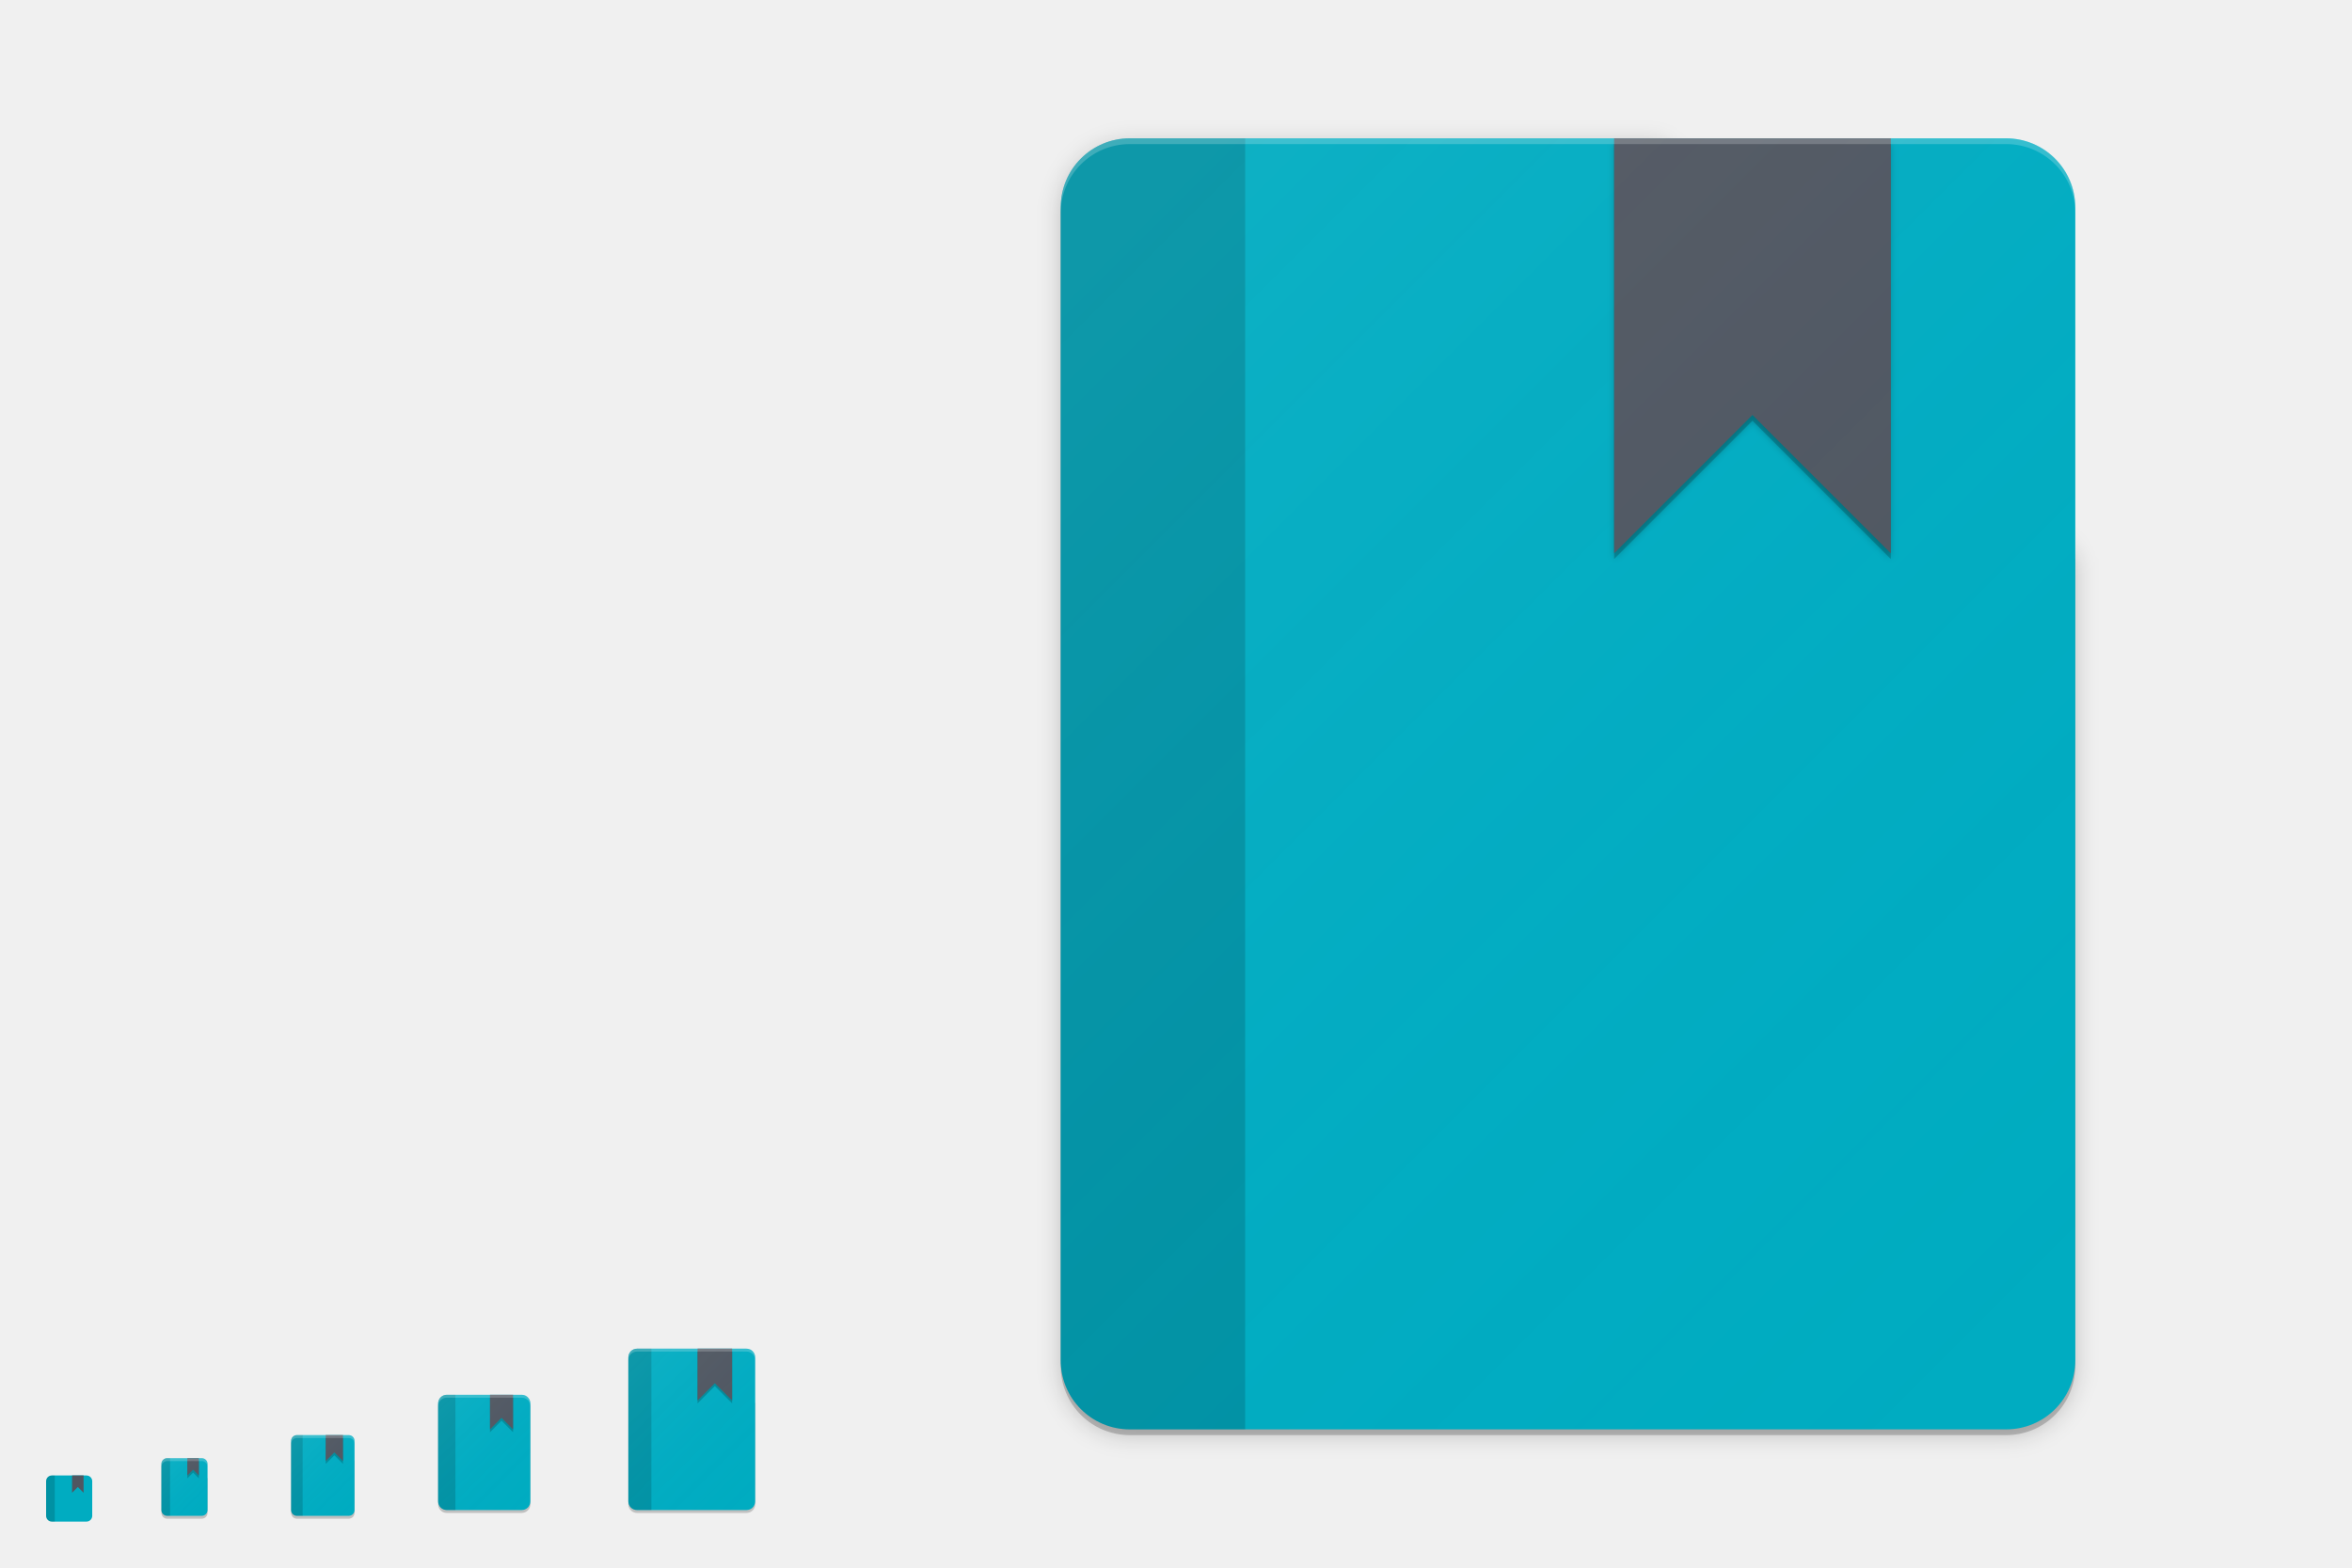
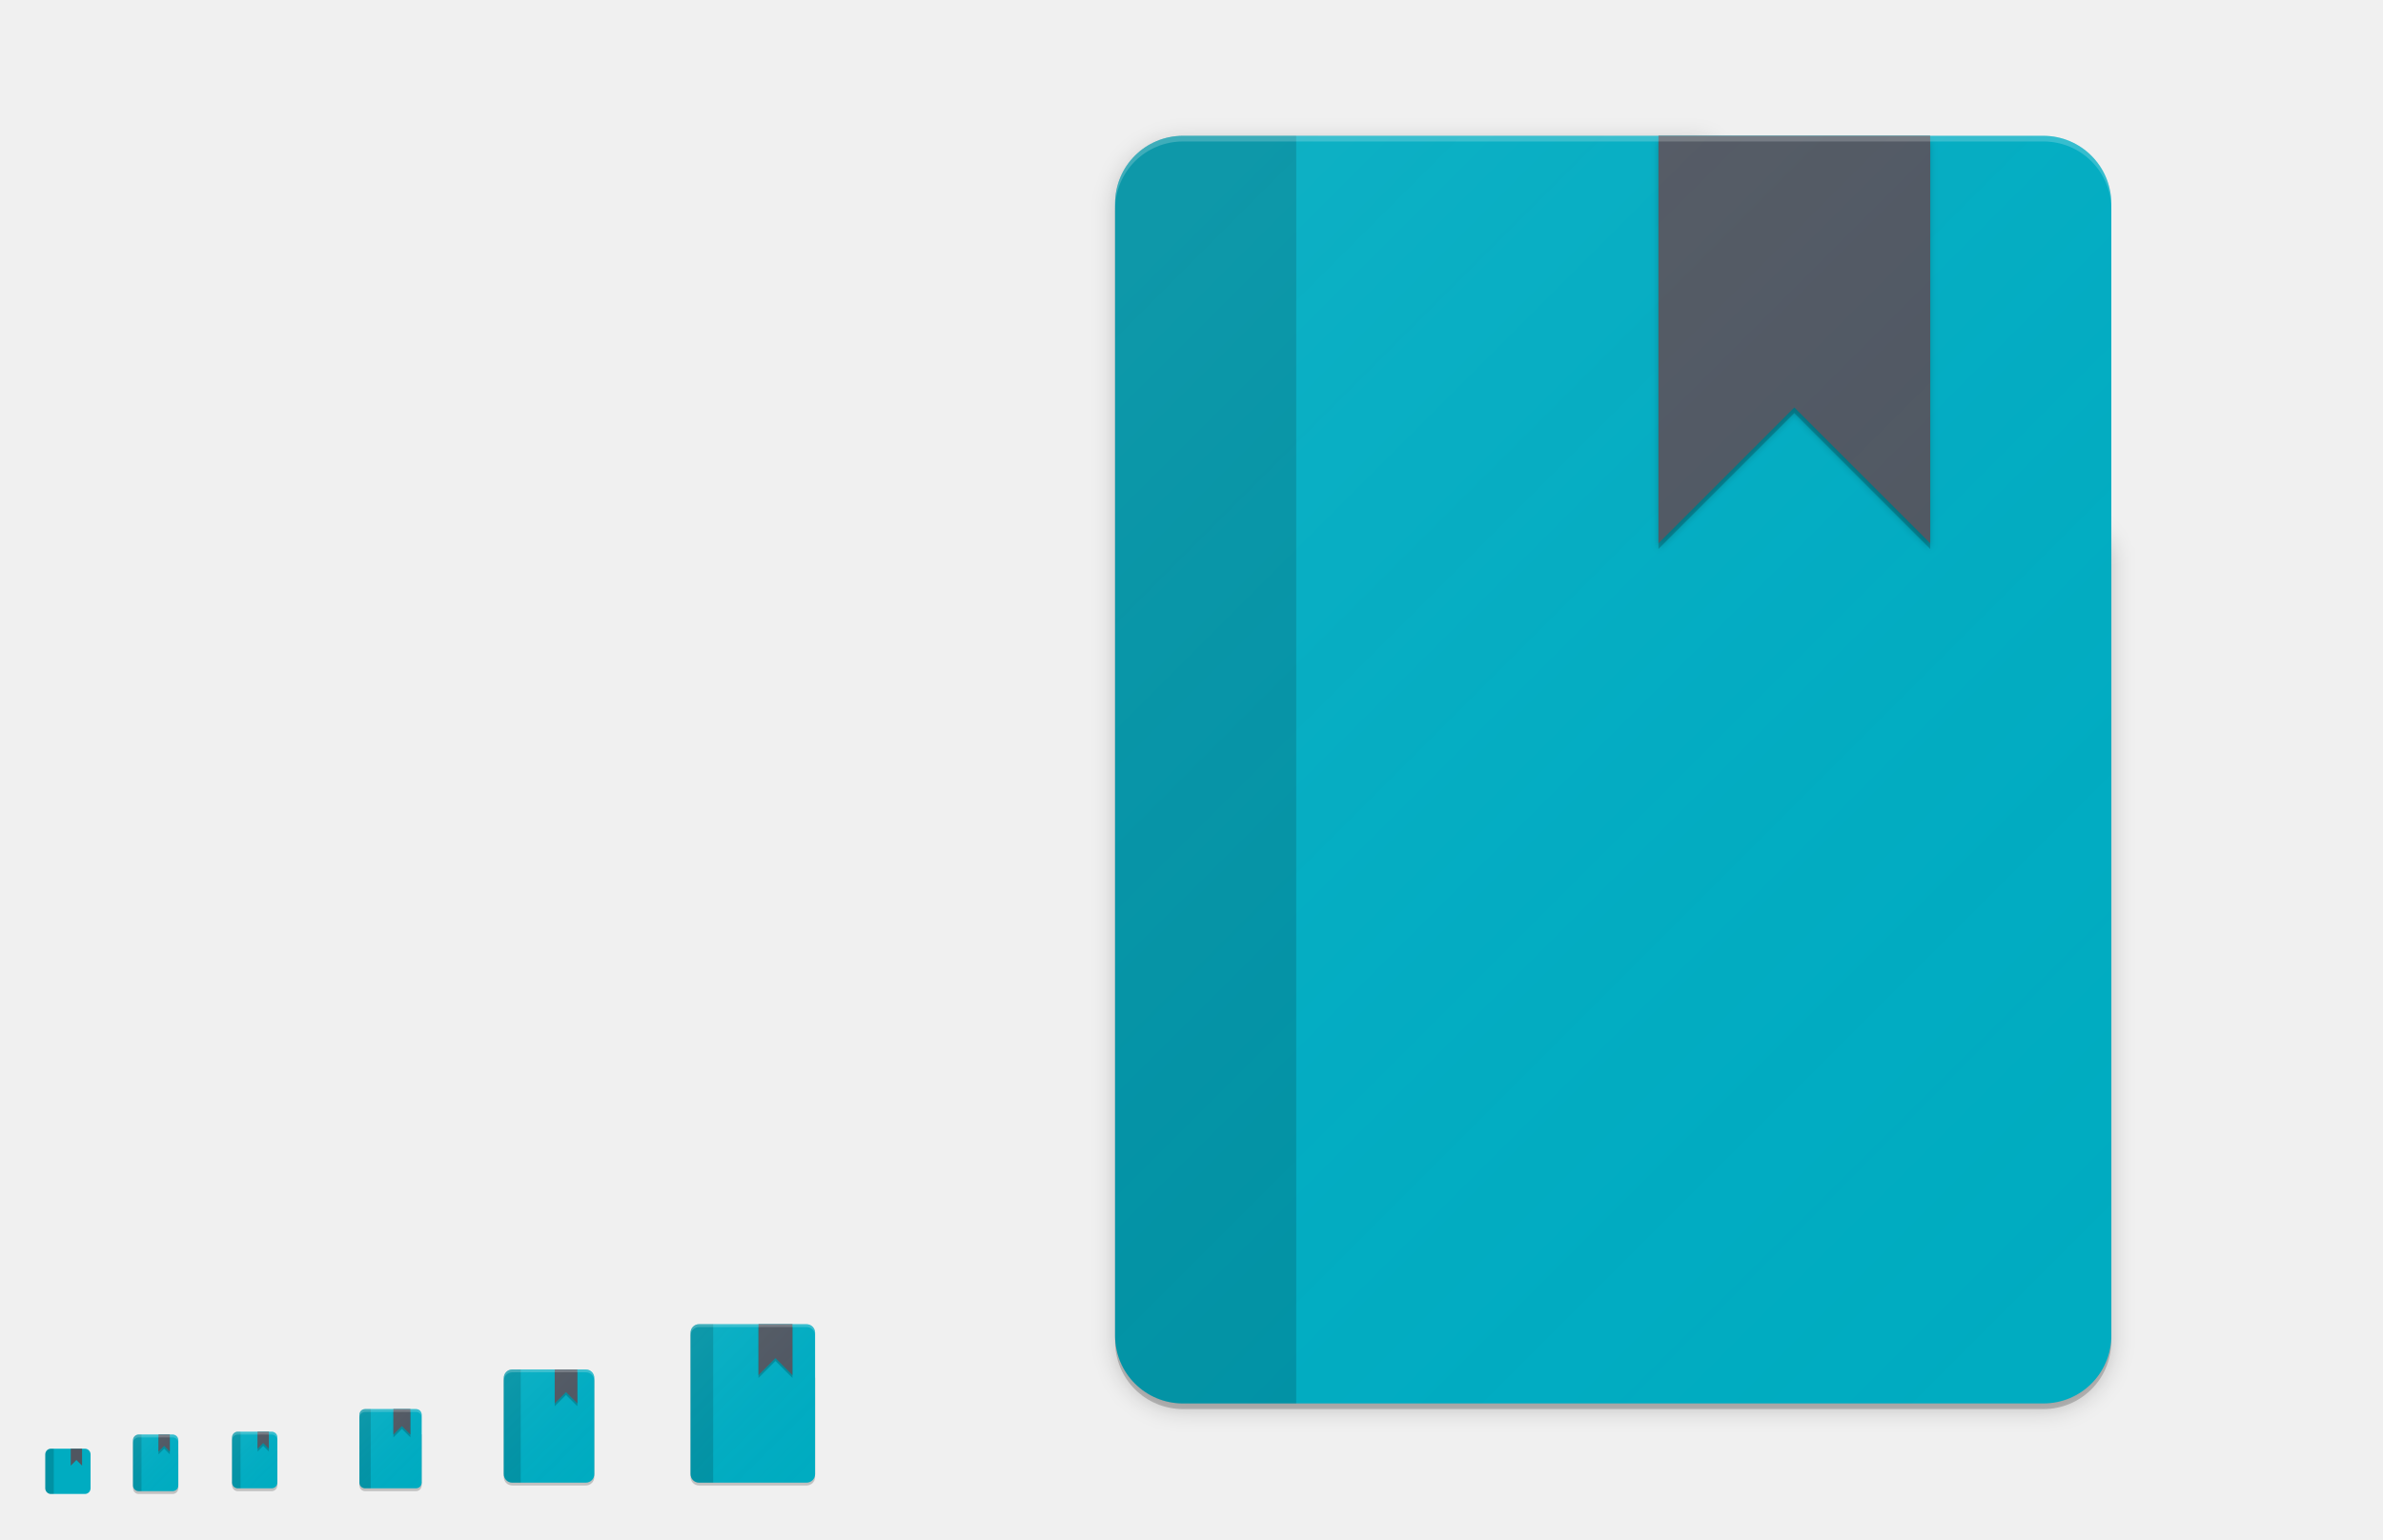
- <svg xmlns="http://www.w3.org/2000/svg" xmlns:xlink="http://www.w3.org/1999/xlink" width="816" height="544" viewBox="0 0 816 544" version="1.1" id="svg1087">
+ <svg xmlns="http://www.w3.org/2000/svg" xmlns:xlink="http://www.w3.org/1999/xlink" width="842" height="544" viewBox="0 0 842 544" version="1.1" id="svg1087">
  <defs id="defs1081">
    <filter style="color-interpolation-filters:sRGB" id="filter5087" x="-0.048" width="1.096" y="-0.048" height="1.096">
      <feGaussianBlur stdDeviation="0.8" id="feGaussianBlur5089" />
    </filter>
    <filter style="color-interpolation-filters:sRGB" id="filter4546" x="-0.014" width="1.027" y="-0.011" height="1.021">
      <feGaussianBlur stdDeviation="0.25" id="feGaussianBlur4548" />
    </filter>
    <filter style="color-interpolation-filters:sRGB" id="filter4564" x="-0.027" width="1.055" y="-0.021" height="1.043">
      <feGaussianBlur stdDeviation="4" id="feGaussianBlur4566" />
    </filter>
-     <linearGradient xlink:href="#linearGradient4730" id="linearGradient4620" gradientUnits="userSpaceOnUse" gradientTransform="matrix(0.4782599,0,0,0.4782636,52.52174,24.17187)" x1="7" y1="1011.362" x2="41" y2="1045.362" />
+     <linearGradient xlink:href="#linearGradient4730" id="linearGradient4620" gradientUnits="userSpaceOnUse" gradientTransform="matrix(0.4782599,0,0,0.4782636,78.52174,24.17187)" x1="7" y1="1011.362" x2="41" y2="1045.362" />
    <linearGradient id="linearGradient4730">
      <stop id="stop4726" offset="0" style="stop-color:#ffffff;stop-opacity:0.055" />
      <stop id="stop4728" offset="1" style="stop-color:#177ed5;stop-opacity:0;" />
    </linearGradient>
-     <linearGradient xlink:href="#linearGradient4730" id="linearGradient4435" gradientUnits="userSpaceOnUse" gradientTransform="matrix(0.6521704,0,0,0.6521733,96.34776,-158.6706)" x1="7" y1="1011.362" x2="41" y2="1045.362" />
-     <linearGradient xlink:href="#linearGradient4730" id="linearGradient4171-1-0" x1="7" y1="1011.362" x2="41" y2="1045.362" gradientUnits="userSpaceOnUse" gradientTransform="matrix(0.9565215,0,0,0.9565215,145.0435,-479.6504)" />
-     <linearGradient xlink:href="#linearGradient4730" id="linearGradient4537" gradientUnits="userSpaceOnUse" gradientTransform="matrix(1.304341,0,0,1.304347,208.6957,-845.3403)" x1="7" y1="1011.362" x2="41" y2="1045.362" />
-     <linearGradient xlink:href="#linearGradient4730" id="linearGradient4449-0" gradientUnits="userSpaceOnUse" gradientTransform="matrix(10.43473,0,0,10.43477,293.5652,-10458.722)" x1="7" y1="1011.362" x2="41" y2="1045.362" />
+     <linearGradient xlink:href="#linearGradient4730" id="linearGradient4435" gradientUnits="userSpaceOnUse" gradientTransform="matrix(0.6521704,0,0,0.6521733,122.3478,-158.6706)" x1="7" y1="1011.362" x2="41" y2="1045.362" />
+     <linearGradient xlink:href="#linearGradient4730" id="linearGradient4171-1-0" x1="7" y1="1011.362" x2="41" y2="1045.362" gradientUnits="userSpaceOnUse" gradientTransform="matrix(0.9565215,0,0,0.9565215,171.0435,-479.6504)" />
+     <linearGradient xlink:href="#linearGradient4730" id="linearGradient4537" gradientUnits="userSpaceOnUse" gradientTransform="matrix(1.304341,0,0,1.304347,234.6957,-845.3403)" x1="7" y1="1011.362" x2="41" y2="1045.362" />
+     <linearGradient xlink:href="#linearGradient4730" id="linearGradient4449-0" gradientUnits="userSpaceOnUse" gradientTransform="matrix(10.43473,0,0,10.43477,319.5652,-10458.722)" x1="7" y1="1011.362" x2="41" y2="1045.362" />
    <filter style="color-interpolation-filters:sRGB" id="filter4661" x="-0.013" width="1.027" y="-0.011" height="1.022">
      <feGaussianBlur stdDeviation="0.18" id="feGaussianBlur4663" />
    </filter>
    <filter style="color-interpolation-filters:sRGB" id="filter4688" x="-0.015" width="1.03" y="-0.01" height="1.02">
      <feGaussianBlur stdDeviation="0.05" id="feGaussianBlur4690" />
    </filter>
    <filter style="color-interpolation-filters:sRGB" id="filter4704" x="-0.015" width="1.03" y="-0.01" height="1.02">
      <feGaussianBlur stdDeviation="0.075" id="feGaussianBlur4706" />
    </filter>
    <filter style="color-interpolation-filters:sRGB" id="filter4726" x="-0.03" width="1.06" y="-0.02" height="1.04">
      <feGaussianBlur stdDeviation="1.2" id="feGaussianBlur4728" />
    </filter>
+     <linearGradient xlink:href="#linearGradient4730" id="linearGradient4575" gradientUnits="userSpaceOnUse" gradientTransform="matrix(0.4782599,0,0,0.4782636,43.52174,25.17187)" x1="7" y1="1011.362" x2="41" y2="1045.362" />
  </defs>
  <g id="layer1" transform="translate(0,-153.0667)" style="display:none">
-     <rect style="display:inline;overflow:visible;visibility:visible;fill:#fefefe;fill-opacity:1;fill-rule:nonzero;stroke:none;stroke-width:2;marker:none;enable-background:accumulate" id="rect3951" width="512" height="512" x="-800" y="169.067" transform="scale(-1,1)" />
+     <rect style="display:inline;overflow:visible;visibility:visible;fill:#fefefe;fill-opacity:1;fill-rule:nonzero;stroke:none;stroke-width:2;marker:none;enable-background:accumulate" id="rect3951" width="512" height="512" x="-826" y="169.067" transform="scale(-1,1)" />
    <text y="733.323" xml:space="preserve" x="15.007" style="font-style:normal;font-variant:normal;font-weight:normal;font-stretch:normal;line-height:0%;font-family:'DejaVu Sans';-inkscape-font-specification:'DejaVu Sans';display:inline;fill:#000000;fill-opacity:1;stroke:none;enable-background:new" id="context">
      <tspan style="font-style:normal;font-variant:normal;font-weight:normal;font-stretch:normal;font-size:18px;line-height:1.25;font-family:'DejaVu Sans';-inkscape-font-specification:'DejaVu Sans'" y="733.323" x="15.007" id="tspan3933">apps</tspan>
    </text>
    <text y="733.323" xml:space="preserve" x="142.488" style="font-style:normal;font-variant:normal;font-weight:bold;font-stretch:normal;line-height:0%;font-family:'DejaVu Sans';-inkscape-font-specification:'DejaVu Sans Bold';text-align:start;writing-mode:lr-tb;text-anchor:start;display:inline;fill:#000000;fill-opacity:1;stroke:none;enable-background:new" id="icon-name">
      <tspan style="font-style:normal;font-variant:normal;font-weight:bold;font-stretch:normal;font-size:18px;line-height:1.25;font-family:'DejaVu Sans';-inkscape-font-specification:'DejaVu Sans Bold'" y="733.323" x="142.488" id="tspan3937">gnome-books</tspan>
    </text>
    <rect style="display:inline;overflow:visible;visibility:visible;fill:#fefefe;fill-opacity:1;fill-rule:nonzero;stroke:none;stroke-width:2;marker:none;enable-background:accumulate" id="rect16x16" width="16" height="16" x="-32" y="665.067" transform="scale(-1,1)" />
-     <rect style="display:inline;overflow:visible;visibility:visible;fill:#fefefe;fill-opacity:1;fill-rule:nonzero;stroke:none;stroke-width:2;marker:none;enable-background:accumulate" id="rect24x24" width="24" height="24" x="-76" y="657.067" transform="scale(-1,1)" />
-     <rect style="display:inline;overflow:visible;visibility:visible;fill:#fefefe;fill-opacity:1;fill-rule:nonzero;stroke:none;stroke-width:2;marker:none;enable-background:accumulate" id="rect32x32" width="32" height="32" x="-128" y="649.067" transform="scale(-1,1)" />
-     <rect y="633.067" x="-192" height="48" width="48" id="rect48x48" style="display:inline;overflow:visible;visibility:visible;fill:#fefefe;fill-opacity:1;fill-rule:nonzero;stroke:none;stroke-width:2;marker:none;enable-background:accumulate" transform="scale(-1,1)" />
-     <rect transform="scale(-1,1)" y="617.067" x="-272" height="64" width="64" id="rect4527" style="display:inline;overflow:visible;visibility:visible;fill:#fefefe;fill-opacity:1;fill-rule:nonzero;stroke:none;stroke-width:0.25;marker:none;enable-background:accumulate" />
-     <rect style="display:inline;overflow:visible;visibility:visible;fill:#fefefe;fill-opacity:1;fill-rule:nonzero;stroke:none;stroke-width:2;marker:none;enable-background:accumulate" id="rect4665" width="512" height="512" x="-800" y="169.067" transform="scale(-1,1)" />
+     <rect style="display:inline;overflow:visible;visibility:visible;fill:#fefefe;fill-opacity:1;fill-rule:nonzero;stroke:none;stroke-width:2;marker:none;enable-background:accumulate" id="rect24x24" width="24" height="24" x="-102" y="657.067" transform="scale(-1,1)" />
+     <rect style="display:inline;overflow:visible;visibility:visible;fill:#fefefe;fill-opacity:1;fill-rule:nonzero;stroke:none;stroke-width:2;marker:none;enable-background:accumulate" id="rect32x32" width="32" height="32" x="-154" y="649.067" transform="scale(-1,1)" />
+     <rect y="633.067" x="-218" height="48" width="48" id="rect48x48" style="display:inline;overflow:visible;visibility:visible;fill:#fefefe;fill-opacity:1;fill-rule:nonzero;stroke:none;stroke-width:2;marker:none;enable-background:accumulate" transform="scale(-1,1)" />
+     <rect transform="scale(-1,1)" y="617.067" x="-298" height="64" width="64" id="rect4527" style="display:inline;overflow:visible;visibility:visible;fill:#fefefe;fill-opacity:1;fill-rule:nonzero;stroke:none;stroke-width:0.25;marker:none;enable-background:accumulate" />
+     <rect style="display:inline;overflow:visible;visibility:visible;fill:#fefefe;fill-opacity:1;fill-rule:nonzero;stroke:none;stroke-width:2;marker:none;enable-background:accumulate" id="rect4665" width="512" height="512" x="-826" y="169.067" transform="scale(-1,1)" />
+     <rect transform="scale(-1,1)" y="659.067" x="-66" height="22" width="22" id="rect4559" style="display:inline;overflow:visible;visibility:visible;fill:#fefefe;fill-opacity:1;fill-rule:nonzero;stroke:none;stroke-width:1.833;marker:none;enable-background:accumulate" />
  </g>
  <g id="layer2" style="display:inline">
-     <path id="path5069" d="m 180,522 v -17 -17 c 0,-1.694 -1.291,-3 -3,-3 -47.911,17.025 2.476,55.934 3,37 z" style="display:inline;fill:none;fill-opacity:0.5;stroke:none;stroke-width:2;stroke-linecap:round;stroke-linejoin:round;stroke-miterlimit:4;stroke-dasharray:none;stroke-opacity:1;filter:url(#filter5087);enable-background:new" />
-     <path id="path4657" d="m 155,485 c -1.662,0 -3,1.338 -3,3 v 1.953 30.133 V 522 c 0,1.662 1.338,3 3,3 h 26 c 1.662,0 3,-1.338 3,-3 V 520.045 497 488 c 0,-1.662 -1.338,-3 -3,-3 h -9 z" style="display:inline;fill:#000000;fill-opacity:0.2;stroke:none;stroke-width:2;stroke-linecap:round;stroke-linejoin:round;stroke-miterlimit:4;stroke-dasharray:none;stroke-opacity:1;enable-background:new;filter:url(#filter4661)" />
-     <path style="opacity:1;fill:#00acc1;fill-opacity:1;stroke:none" d="m 155,484 c -1.662,0 -3,1.338 -3,3 v 34 c 0,1.662 1.338,3 3,3 h 26 c 1.662,0 3,-1.338 3,-3 v -25 -9 c 0,-1.662 -1.338,-3 -3,-3 h -9 z" id="rect4648" />
-     <path style="opacity:1;fill:#000000;fill-opacity:0.15;stroke:none;stroke-opacity:0.2" d="m 155,484 c -1.662,0 -3,1.338 -3,3 v 34 c 0,1.662 1.338,3 3,3 h 3 v -40 z" id="rect4603" />
-     <path style="display:inline;fill:#000000;fill-opacity:0.2;stroke:none;stroke-width:2px;stroke-linecap:butt;stroke-linejoin:miter;stroke-opacity:1;filter:url(#filter4688)" d="m 178,485 v 12 l -4,-4 -4,4 v -12 h 8" id="path4686" />
-     <path id="path4684" d="m 178,484 v 12 l -4,-4 -4,4 v -12 h 8" style="display:inline;fill:#505660;fill-opacity:1;stroke:none;stroke-width:2px;stroke-linecap:butt;stroke-linejoin:miter;stroke-opacity:1" />
-     <path style="opacity:1;fill:#ffffff;fill-opacity:0.2;stroke:none" d="m 155,484 c -1.662,0 -3,1.338 -3,3 v 1 c 0,-1.662 1.338,-3 3,-3 h 8 10 8 c 1.662,0 3,1.338 3,3 v -1 c 0,-1.662 -1.338,-3 -3,-3 h -9 -8 z" id="path4671" />
-     <path style="display:inline;fill:none;fill-opacity:0.5;stroke:none;stroke-width:2;stroke-linecap:round;stroke-linejoin:round;stroke-miterlimit:4;stroke-dasharray:none;stroke-opacity:1;filter:url(#filter5087);enable-background:new" d="m 180,522 v -17 -17 c 0,-1.694 -1.291,-3 -3,-3 -47.911,17.025 2.476,55.934 3,37 z" id="path4506" />
-     <path id="path4533" d="m 58,507 c -1.108,0 -2,0.892 -2,2 v 16 c 0,1.108 0.892,2 2,2 h 12 c 1.108,0 2,-0.892 2,-2 v -12 l -6,-6 z" style="opacity:1;fill:#000000;fill-opacity:0.2;stroke:none" />
-     <path style="opacity:1;fill:#00acc1;fill-opacity:1;stroke:none" d="M 58 506 C 56.892 506 56 506.892 56 508 L 56 524 C 56 525.108 56.892 526 58 526 L 70 526 C 71.108 526 72 525.108 72 524 L 72 512 L 72 508 C 72 506.892 71.108 506 70 506 L 66 506 L 58 506 z " id="rect4555" />
-     <path id="path4592" d="m 69,507 v 6 l -2,-2 -2,2 v -6 h 4" style="display:inline;fill:#000000;fill-opacity:0.2;stroke:none;stroke-width:1px;stroke-linecap:butt;stroke-linejoin:miter;stroke-opacity:1" />
-     <path style="opacity:1;fill:#000000;fill-opacity:0.15;stroke:none;stroke-opacity:0.2" d="M 58 506 C 56.892 506 56 506.892 56 508 L 56 524 C 56 525.108 56.892 526 58 526 L 59 526 L 59 506 L 58 506 z " id="rect4580" />
-     <path style="display:inline;fill:#505660;fill-opacity:1;stroke:none;stroke-width:1px;stroke-linecap:butt;stroke-linejoin:miter;stroke-opacity:1" d="m 69,506 v 6 l -2,-2 -2,2 v -6 h 4" id="path4585" />
-     <path style="opacity:1;fill:#ffffff;fill-opacity:0.2;stroke:none" d="M 58 506 C 56.892 506 56 506.892 56 508 L 56 509 C 56 507.892 56.892 507 58 507 L 61 507 L 67 507 L 70 507 C 71.108 507 72 507.892 72 509 L 72 508 C 72 506.892 71.108 506 70 506 L 66 506 L 62 506 L 58 506 z " id="path4566" />
-     <path style="display:inline;fill:#000000;fill-opacity:0.2;stroke:none;filter:url(#filter4564);enable-background:new" d="m 392,50 c -13.296,0 -24,10.704 -24,24 v 400 c 0,13.296 10.704,24 24,24 h 304 c 13.296,0 24,-10.704 24,-24 V 194 L 576,50 Z" id="path4558" />
-     <path id="path4556" d="m 392,50 c -13.296,0 -24,10.704 -24,24 v 400 c 0,13.296 10.704,24 24,24 h 304 c 13.296,0 24,-10.704 24,-24 V 194 L 576,50 Z" style="display:inline;fill:#000000;fill-opacity:0.2;stroke:none;enable-background:new" />
-     <path style="display:inline;fill:#00acc1;fill-opacity:1;stroke:none;enable-background:new" d="M 392 48 C 378.704 48 368 58.704 368 72 L 368 472 C 368 485.296 378.704 496 392 496 L 696 496 C 709.296 496 720 485.296 720 472 L 720 192 L 720 72 C 720 58.745 709.255 48 696 48 L 576 48 L 392 48 z " id="rect3362" />
-     <path id="path4672" d="m 392,48 c -13.296,0 -24,10.704 -24,24 V 472 c 0,13.296 10.704,24 24,24 h 16 8 16 V 48 h -16 -8 z" style="opacity:1;fill:#000000;fill-opacity:0.15;stroke:none;stroke-width:8;stroke-opacity:0.2" />
-     <path id="path4710" d="m 656,50 v 144 l -48,-48 -48,48 V 50 h 96" style="display:inline;fill:#000000;fill-opacity:0.2;stroke:none;stroke-width:24px;stroke-linecap:butt;stroke-linejoin:miter;stroke-opacity:1" />
-     <path style="display:inline;fill:#000000;fill-opacity:0.2;stroke:none;stroke-width:24px;stroke-linecap:butt;stroke-linejoin:miter;stroke-opacity:1;filter:url(#filter4726)" d="m 656,50 v 144 l -48,-48 -48,48 V 50 h 96" id="path4712" />
-     <path style="display:inline;fill:#505660;fill-opacity:1;stroke:none;stroke-width:24px;stroke-linecap:butt;stroke-linejoin:miter;stroke-opacity:1" d="m 656,48 v 144 l -48,-48 -48,48 V 48 h 96" id="path4708" />
-     <path style="display:inline;fill:#ffffff;fill-opacity:0.2;stroke:none;stroke-width:16;stroke-linecap:round;stroke-linejoin:round;stroke-miterlimit:4;stroke-dasharray:none;stroke-opacity:1;enable-background:new" d="M 392 48 C 378.704 48 368 58.704 368 72 L 368 74 C 368 60.704 378.704 50 392 50 L 398 50 L 458.625 50 L 464.625 50 L 510 50 L 576 50 L 578 50 L 623.375 50 L 629.375 50 L 690 50 L 696 50 C 709.296 50 720 60.704 720 74 L 720 72 C 720 58.704 709.296 48 696 48 L 629.375 48 L 576 48 L 512 48 L 458.625 48 L 392 48 z " id="path4637" />
-     <path style="display:inline;fill:#00acc1;fill-opacity:1;fill-rule:evenodd;stroke:none;stroke-width:4.866px;stroke-linecap:butt;stroke-linejoin:miter;stroke-opacity:1;enable-background:new" d="M 18 512 C 16.892 512 16 512.892 16 514 L 16 526 C 16 527.108 16.892 528 18 528 L 30 528 C 31.108 528 32 527.108 32 526 L 32 518 L 32 514 C 32 512.892 31.108 512 30 512 L 26 512 L 18 512 z " id="rect4630-7-2" />
-     <path id="path4536" d="m 103,499 c -1.108,0 -2,0.892 -2,2 v 24 c 0,1.108 0.892,2 2,2 h 18 c 1.108,0 2,-0.892 2,-2 v -18 l -8,-8 z" style="opacity:1;fill:#000000;fill-opacity:0.2;stroke:none" />
-     <path style="opacity:1;fill:#00acc1;fill-opacity:1;stroke:none" d="M 103 498 C 101.892 498 101 498.892 101 500 L 101 524 C 101 525.108 101.892 526 103 526 L 121 526 C 122.108 526 123 525.108 123 524 L 123 506 L 123 500 C 123 498.892 122.108 498 121 498 L 115 498 L 103 498 z " id="rect4526" />
-     <path style="opacity:1;fill:#000000;fill-opacity:0.15;stroke:none;stroke-opacity:0.2" d="M 103 498 C 101.892 498 101 498.892 101 500 L 101 524 C 101 525.108 101.892 526 103 526 L 105 526 L 105 498 L 103 498 z " id="rect4587" />
-     <path id="path4694" d="m 119,499 v 9 l -3,-3 -3,3 v -9 h 6" style="display:inline;fill:#000000;fill-opacity:0.2;stroke:none;stroke-width:1.5px;stroke-linecap:butt;stroke-linejoin:miter;stroke-opacity:1" />
-     <path style="display:inline;fill:#505660;fill-opacity:1;stroke:none;stroke-width:1.5px;stroke-linecap:butt;stroke-linejoin:miter;stroke-opacity:1" d="m 119,498 v 9 l -3,-3 -3,3 v -9 h 6" id="path4692" />
-     <path style="opacity:1;fill:#ffffff;fill-opacity:0.2;stroke:none" d="M 103 498 C 101.892 498 101 498.892 101 500 L 101 501 C 101 499.892 101.892 499 103 499 L 108 499 L 116 499 L 121 499 C 122.108 499 123 499.892 123 501 L 123 500 C 123 498.892 122.108 498 121 498 L 115 498 L 109 498 L 103 498 z " id="rect4529" />
-     <path id="path4544" d="m 221,469 c -1.662,0 -3,1.338 -3,3 v 50 c 0,1.662 1.338,3 3,3 h 38 c 1.662,0 3,-1.338 3,-3 v -35 l -18,-18 z m 38.605,0.06 c 0.391,0.08 0.753,0.236 1.072,0.451 -0.319,-0.215 -0.682,-0.372 -1.072,-0.451 z m 1.074,0.451 c 0.318,0.215 0.593,0.49 0.809,0.809 -0.215,-0.319 -0.489,-0.593 -0.809,-0.809 z m 0.809,0.811 c 0.216,0.319 0.371,0.682 0.451,1.072 -0.08,-0.391 -0.236,-0.753 -0.451,-1.072 z" style="opacity:1;fill:#000000;fill-opacity:0.2;stroke:none;stroke-opacity:1;filter:url(#filter4546)" />
-     <path style="opacity:1;fill:#00acc1;fill-opacity:1;stroke:none;stroke-opacity:1" d="M 221 468 C 219.338 468 218 469.338 218 471 L 218 521 C 218 522.662 219.338 524 221 524 L 259 524 C 260.662 524 262 522.662 262 521 L 262 486 L 262 471 C 262 470.793 261.979 470.59 261.939 470.395 C 261.86 470.004 261.704 469.641 261.488 469.322 C 261.273 469.003 260.997 468.727 260.678 468.512 C 260.359 468.296 259.996 468.14 259.605 468.061 C 259.41 468.021 259.207 468 259 468 L 244 468 L 221 468 z " id="rect4543" />
-     <path style="opacity:1;fill:#000000;fill-opacity:0.15;stroke:none;stroke-opacity:0.2" d="M 221 468 C 219.338 468 218 469.338 218 471 L 218 521 C 218 522.662 219.338 524 221 524 L 223 524 L 224 524 L 226 524 L 226 468 L 224 468 L 223 468 L 221 468 z " id="rect4623" />
-     <path style="display:inline;fill:#000000;fill-opacity:0.2;stroke:none;stroke-width:3px;stroke-linecap:butt;stroke-linejoin:miter;stroke-opacity:1;filter:url(#filter4704)" d="m 254,469 v 18 l -6,-6 -6,6 v -18 h 12" id="path4698" />
-     <path id="path4696" d="m 254,468 v 18 l -6,-6 -6,6 v -18 h 12" style="display:inline;fill:#505660;fill-opacity:1;stroke:none;stroke-width:3px;stroke-linecap:butt;stroke-linejoin:miter;stroke-opacity:1" />
-     <path style="opacity:1;fill:#ffffff;fill-opacity:0.2;stroke:none;stroke-opacity:1" d="M 221 468 C 219.338 468 218 469.338 218 471 L 218 472 C 218 470.338 219.338 469 221 469 L 235 469 L 245 469 L 259 469 C 260.662 469 262 470.338 262 472 L 262 471 C 262 469.338 260.662 468 259 468 L 244 468 L 236 468 L 221 468 z " id="path4550" />
-     <path style="display:inline;fill:url(#linearGradient4620);fill-opacity:1;stroke:none;stroke-width:1.467;stroke-linecap:round;stroke-linejoin:round;stroke-miterlimit:4;stroke-dasharray:none;stroke-opacity:1;enable-background:new" d="m 58,506 c -1.108,0 -2,0.892 -2,2 v 0.477 15.066 V 524 c 0,1.108 0.892,2 2,2 h 12 c 1.108,0 2,-0.892 2,-2 v -0.477 -11.523 -4 c 0,-1.108 -0.892,-2 -2,-2 h -4 z" id="path4618" />
-     <path style="opacity:1;fill:#000000;fill-opacity:0.16;stroke:none;stroke-opacity:0.2" d="M 18 512 C 16.892 512 16 512.892 16 514 L 16 526 C 16 527.108 16.892 528 18 528 L 19 528 L 19 512 L 18 512 z " id="rect4572" />
-     <path style="display:inline;fill:url(#linearGradient4435);fill-opacity:1;stroke:none;stroke-width:2;stroke-linecap:round;stroke-linejoin:round;stroke-miterlimit:4;stroke-dasharray:none;stroke-opacity:1;enable-background:new" d="m 103,498 c -1.108,0 -2,0.892 -2,2 V 501.842 522.186 524 c 0,1.108 0.892,2 2,2 h 18 c 1.108,0 2,-0.892 2,-2 v -1.842 -16.158 -6 c 0,-1.108 -0.892,-2 -2,-2 h -6 z" id="path4433" />
-     <path style="display:inline;fill:url(#linearGradient4449-0);fill-opacity:1;stroke:none;stroke-width:16;stroke-linecap:round;stroke-linejoin:round;stroke-miterlimit:4;stroke-dasharray:none;stroke-opacity:1;enable-background:new" d="M 392 48 C 378.704 48 368 58.704 368 72 L 368 109.467 L 368 434.971 L 368 472 C 368 473.247 368.094 474.47 368.275 475.664 C 368.336 476.062 368.407 476.456 368.486 476.848 C 370.716 487.805 380.365 496 392 496 L 696 496 C 709.296 496 720 485.296 720 472 L 720 434.523 L 720 192 L 720 72 C 720 58.745 709.255 48 696 48 L 576 48 L 392 48 z " id="path4447" />
-     <path style="display:inline;fill:url(#linearGradient4537);fill-opacity:1;stroke:none;stroke-width:2;stroke-linecap:round;stroke-linejoin:round;stroke-miterlimit:4;stroke-dasharray:none;stroke-opacity:1;enable-background:new" d="M 221 468 C 219.338 468 218 469.338 218 471 L 218 475.682 L 218 516.371 L 218 521 C 218 522.662 219.338 524 221 524 L 259 524 C 260.662 524 262 522.662 262 521 L 262 516.316 L 262 486 L 262 471 C 262 470.793 261.979 470.59 261.939 470.395 C 261.86 470.004 261.704 469.641 261.488 469.322 C 261.273 469.003 260.997 468.727 260.678 468.512 C 260.359 468.296 259.996 468.14 259.605 468.061 C 259.41 468.021 259.207 468 259 468 L 244 468 L 221 468 z " id="path4535" />
-     <path style="display:inline;fill:url(#linearGradient4171-1-0);fill-opacity:1;stroke:none;stroke-width:2;stroke-linecap:round;stroke-linejoin:round;stroke-miterlimit:4;stroke-dasharray:none;stroke-opacity:1;enable-background:new" d="m 155,484 c -1.662,0 -3,1.338 -3,3 v 1.953 30.133 1.914 c 0,1.662 1.338,3 3,3 h 26 c 1.662,0 3,-1.338 3,-3 v -1.955 -23.045 -9 c 0,-1.662 -1.338,-3 -3,-3 h -9 z" id="circle4163-3-4" />
+     <path id="path5069" d="m 206,522 v -17 -17 c 0,-1.694 -1.291,-3 -3,-3 -47.911,17.025 2.476,55.934 3,37 z" style="display:inline;fill:none;fill-opacity:0.5;stroke:none;stroke-width:2;stroke-linecap:round;stroke-linejoin:round;stroke-miterlimit:4;stroke-dasharray:none;stroke-opacity:1;filter:url(#filter5087);enable-background:new" />
+     <path id="path4657" d="m 181,485 c -1.662,0 -3,1.338 -3,3 v 1.953 30.133 V 522 c 0,1.662 1.338,3 3,3 h 26 c 1.662,0 3,-1.338 3,-3 V 520.045 497 488 c 0,-1.662 -1.338,-3 -3,-3 h -9 z" style="display:inline;fill:#000000;fill-opacity:0.2;stroke:none;stroke-width:2;stroke-linecap:round;stroke-linejoin:round;stroke-miterlimit:4;stroke-dasharray:none;stroke-opacity:1;filter:url(#filter4661);enable-background:new" />
+     <path style="opacity:1;fill:#00acc1;fill-opacity:1;stroke:none" d="m 181,484 c -1.662,0 -3,1.338 -3,3 v 34 c 0,1.662 1.338,3 3,3 h 26 c 1.662,0 3,-1.338 3,-3 v -25 -9 c 0,-1.662 -1.338,-3 -3,-3 h -9 z" id="rect4648" />
+     <path style="opacity:1;fill:#000000;fill-opacity:0.15;stroke:none;stroke-opacity:0.2" d="m 181,484 c -1.662,0 -3,1.338 -3,3 v 34 c 0,1.662 1.338,3 3,3 h 3 v -40 z" id="rect4603" />
+     <path style="display:inline;fill:#000000;fill-opacity:0.2;stroke:none;stroke-width:2px;stroke-linecap:butt;stroke-linejoin:miter;stroke-opacity:1;filter:url(#filter4688)" d="m 204,485 v 12 l -4,-4 -4,4 v -12 h 8" id="path4686" />
+     <path id="path4684" d="m 204,484 v 12 l -4,-4 -4,4 v -12 h 8" style="display:inline;fill:#505660;fill-opacity:1;stroke:none;stroke-width:2px;stroke-linecap:butt;stroke-linejoin:miter;stroke-opacity:1" />
+     <path style="opacity:1;fill:#ffffff;fill-opacity:0.2;stroke:none" d="m 181,484 c -1.662,0 -3,1.338 -3,3 v 1 c 0,-1.662 1.338,-3 3,-3 h 8 10 8 c 1.662,0 3,1.338 3,3 v -1 c 0,-1.662 -1.338,-3 -3,-3 h -9 -8 z" id="path4671" />
+     <path style="display:inline;fill:none;fill-opacity:0.5;stroke:none;stroke-width:2;stroke-linecap:round;stroke-linejoin:round;stroke-miterlimit:4;stroke-dasharray:none;stroke-opacity:1;filter:url(#filter5087);enable-background:new" d="m 206,522 v -17 -17 c 0,-1.694 -1.291,-3 -3,-3 -47.911,17.025 2.476,55.934 3,37 z" id="path4506" />
+     <path id="path4533" d="m 84,507 c -1.108,0 -2,0.892 -2,2 v 16 c 0,1.108 0.892,2 2,2 h 12 c 1.108,0 2,-0.892 2,-2 v -12 l -6,-6 z" style="opacity:1;fill:#000000;fill-opacity:0.2;stroke:none" />
+     <path style="opacity:1;fill:#00acc1;fill-opacity:1;stroke:none" d="m 84,506 c -1.108,0 -2,0.892 -2,2 v 16 c 0,1.108 0.892,2 2,2 h 12 c 1.108,0 2,-0.892 2,-2 v -12 -4 c 0,-1.108 -0.892,-2 -2,-2 h -4 z" id="rect4555" />
+     <path id="path4592" d="m 95,507 v 6 l -2,-2 -2,2 v -6 h 4" style="display:inline;fill:#000000;fill-opacity:0.2;stroke:none;stroke-width:1px;stroke-linecap:butt;stroke-linejoin:miter;stroke-opacity:1" />
+     <path style="opacity:1;fill:#000000;fill-opacity:0.15;stroke:none;stroke-opacity:0.2" d="m 84,506 c -1.108,0 -2,0.892 -2,2 v 16 c 0,1.108 0.892,2 2,2 h 1 v -20 z" id="rect4580" />
+     <path style="display:inline;fill:#505660;fill-opacity:1;stroke:none;stroke-width:1px;stroke-linecap:butt;stroke-linejoin:miter;stroke-opacity:1" d="m 95,506 v 6 l -2,-2 -2,2 v -6 h 4" id="path4585" />
+     <path style="opacity:1;fill:#ffffff;fill-opacity:0.2;stroke:none" d="m 84,506 c -1.108,0 -2,0.892 -2,2 v 1 c 0,-1.108 0.892,-2 2,-2 h 3 6 3 c 1.108,0 2,0.892 2,2 v -1 c 0,-1.108 -0.892,-2 -2,-2 h -4 -4 z" id="path4566" />
+     <path style="display:inline;fill:#000000;fill-opacity:0.2;stroke:none;filter:url(#filter4564);enable-background:new" d="m 418,50 c -13.296,0 -24,10.704 -24,24 v 400 c 0,13.296 10.704,24 24,24 h 304 c 13.296,0 24,-10.704 24,-24 V 194 L 602,50 Z" id="path4558" />
+     <path id="path4556" d="m 418,50 c -13.296,0 -24,10.704 -24,24 v 400 c 0,13.296 10.704,24 24,24 h 304 c 13.296,0 24,-10.704 24,-24 V 194 L 602,50 Z" style="display:inline;fill:#000000;fill-opacity:0.2;stroke:none;enable-background:new" />
+     <path style="display:inline;fill:#00acc1;fill-opacity:1;stroke:none;enable-background:new" d="m 418,48 c -13.296,0 -24,10.704 -24,24 v 400 c 0,13.296 10.704,24 24,24 h 304 c 13.296,0 24,-10.704 24,-24 V 192 72 C 746,58.745 735.255,48 722,48 H 602 Z" id="rect3362" />
+     <path id="path4672" d="m 418,48 c -13.296,0 -24,10.704 -24,24 V 472 c 0,13.296 10.704,24 24,24 h 16 8 16 V 48 h -16 -8 z" style="opacity:1;fill:#000000;fill-opacity:0.15;stroke:none;stroke-width:8;stroke-opacity:0.2" />
+     <path id="path4710" d="m 682,50 v 144 l -48,-48 -48,48 V 50 h 96" style="display:inline;fill:#000000;fill-opacity:0.2;stroke:none;stroke-width:24px;stroke-linecap:butt;stroke-linejoin:miter;stroke-opacity:1" />
+     <path style="display:inline;fill:#000000;fill-opacity:0.2;stroke:none;stroke-width:24px;stroke-linecap:butt;stroke-linejoin:miter;stroke-opacity:1;filter:url(#filter4726)" d="m 682,50 v 144 l -48,-48 -48,48 V 50 h 96" id="path4712" />
+     <path style="display:inline;fill:#505660;fill-opacity:1;stroke:none;stroke-width:24px;stroke-linecap:butt;stroke-linejoin:miter;stroke-opacity:1" d="m 682,48 v 144 l -48,-48 -48,48 V 48 h 96" id="path4708" />
+     <path style="display:inline;fill:#ffffff;fill-opacity:0.2;stroke:none;stroke-width:16;stroke-linecap:round;stroke-linejoin:round;stroke-miterlimit:4;stroke-dasharray:none;stroke-opacity:1;enable-background:new" d="m 418,48 c -13.296,0 -24,10.704 -24,24 v 2 c 0,-13.296 10.704,-24 24,-24 h 6 60.625 6 45.375 66 2 45.375 6 60.625 6 c 13.296,0 24,10.704 24,24 V 72 C 746,58.704 735.296,48 722,48 H 655.375 602 538 484.625 Z" id="path4637" />
+     <path style="display:inline;fill:#00acc1;fill-opacity:1;fill-rule:evenodd;stroke:none;stroke-width:4.866px;stroke-linecap:butt;stroke-linejoin:miter;stroke-opacity:1;enable-background:new" d="m 18,512 c -1.108,0 -2,0.892 -2,2 v 12 c 0,1.108 0.892,2 2,2 h 12 c 1.108,0 2,-0.892 2,-2 v -8 -4 c 0,-1.108 -0.892,-2 -2,-2 h -4 z" id="rect4630-7-2" />
+     <path id="path4536" d="m 129,499 c -1.108,0 -2,0.892 -2,2 v 24 c 0,1.108 0.892,2 2,2 h 18 c 1.108,0 2,-0.892 2,-2 v -18 l -8,-8 z" style="opacity:1;fill:#000000;fill-opacity:0.2;stroke:none" />
+     <path style="opacity:1;fill:#00acc1;fill-opacity:1;stroke:none" d="m 129,498 c -1.108,0 -2,0.892 -2,2 v 24 c 0,1.108 0.892,2 2,2 h 18 c 1.108,0 2,-0.892 2,-2 v -18 -6 c 0,-1.108 -0.892,-2 -2,-2 h -6 z" id="rect4526" />
+     <path style="opacity:1;fill:#000000;fill-opacity:0.15;stroke:none;stroke-opacity:0.2" d="m 129,498 c -1.108,0 -2,0.892 -2,2 v 24 c 0,1.108 0.892,2 2,2 h 2 v -28 z" id="rect4587" />
+     <path id="path4694" d="m 145,499 v 9 l -3,-3 -3,3 v -9 h 6" style="display:inline;fill:#000000;fill-opacity:0.2;stroke:none;stroke-width:1.5px;stroke-linecap:butt;stroke-linejoin:miter;stroke-opacity:1" />
+     <path style="display:inline;fill:#505660;fill-opacity:1;stroke:none;stroke-width:1.5px;stroke-linecap:butt;stroke-linejoin:miter;stroke-opacity:1" d="m 145,498 v 9 l -3,-3 -3,3 v -9 h 6" id="path4692" />
+     <path style="opacity:1;fill:#ffffff;fill-opacity:0.2;stroke:none" d="m 129,498 c -1.108,0 -2,0.892 -2,2 v 1 c 0,-1.108 0.892,-2 2,-2 h 5 8 5 c 1.108,0 2,0.892 2,2 v -1 c 0,-1.108 -0.892,-2 -2,-2 h -6 -6 z" id="rect4529" />
+     <path id="path4544" d="m 247,469 c -1.662,0 -3,1.338 -3,3 v 50 c 0,1.662 1.338,3 3,3 h 38 c 1.662,0 3,-1.338 3,-3 v -35 l -18,-18 z m 38.605,0.06 c 0.391,0.08 0.753,0.236 1.072,0.451 -0.319,-0.215 -0.682,-0.372 -1.072,-0.451 z m 1.074,0.451 c 0.318,0.215 0.593,0.49 0.809,0.809 -0.215,-0.319 -0.489,-0.593 -0.809,-0.809 z m 0.809,0.811 c 0.216,0.319 0.371,0.682 0.451,1.072 -0.08,-0.391 -0.236,-0.753 -0.451,-1.072 z" style="opacity:1;fill:#000000;fill-opacity:0.2;stroke:none;stroke-opacity:1;filter:url(#filter4546)" />
+     <path style="opacity:1;fill:#00acc1;fill-opacity:1;stroke:none;stroke-opacity:1" d="m 247,468 c -1.662,0 -3,1.338 -3,3 v 50 c 0,1.662 1.338,3 3,3 h 38 c 1.662,0 3,-1.338 3,-3 v -35 -15 c 0,-0.207 -0.021,-0.41 -0.06,-0.605 -0.08,-0.391 -0.236,-0.753 -0.451,-1.072 -0.216,-0.319 -0.491,-0.595 -0.811,-0.811 -0.319,-0.216 -0.682,-0.371 -1.072,-0.451 C 285.41,468.021 285.207,468 285,468 h -15 z" id="rect4543" />
+     <path style="opacity:1;fill:#000000;fill-opacity:0.15;stroke:none;stroke-opacity:0.2" d="m 247,468 c -1.662,0 -3,1.338 -3,3 v 50 c 0,1.662 1.338,3 3,3 h 2 1 2 v -56 h -2 -1 z" id="rect4623" />
+     <path style="display:inline;fill:#000000;fill-opacity:0.2;stroke:none;stroke-width:3px;stroke-linecap:butt;stroke-linejoin:miter;stroke-opacity:1;filter:url(#filter4704)" d="m 280,469 v 18 l -6,-6 -6,6 v -18 h 12" id="path4698" />
+     <path id="path4696" d="m 280,468 v 18 l -6,-6 -6,6 v -18 h 12" style="display:inline;fill:#505660;fill-opacity:1;stroke:none;stroke-width:3px;stroke-linecap:butt;stroke-linejoin:miter;stroke-opacity:1" />
+     <path style="opacity:1;fill:#ffffff;fill-opacity:0.2;stroke:none;stroke-opacity:1" d="m 247,468 c -1.662,0 -3,1.338 -3,3 v 1 c 0,-1.662 1.338,-3 3,-3 h 14 10 14 c 1.662,0 3,1.338 3,3 v -1 c 0,-1.662 -1.338,-3 -3,-3 h -15 -8 z" id="path4550" />
+     <path style="display:inline;fill:url(#linearGradient4620);fill-opacity:1;stroke:none;stroke-width:1.467;stroke-linecap:round;stroke-linejoin:round;stroke-miterlimit:4;stroke-dasharray:none;stroke-opacity:1;enable-background:new" d="m 84,506 c -1.108,0 -2,0.892 -2,2 v 0.477 15.066 V 524 c 0,1.108 0.892,2 2,2 h 12 c 1.108,0 2,-0.892 2,-2 v -0.477 -11.523 -4 c 0,-1.108 -0.892,-2 -2,-2 h -4 z" id="path4618" />
+     <path style="opacity:1;fill:#000000;fill-opacity:0.16;stroke:none;stroke-opacity:0.2" d="m 18,512 c -1.108,0 -2,0.892 -2,2 v 12 c 0,1.108 0.892,2 2,2 h 1 v -16 z" id="rect4572" />
+     <path style="display:inline;fill:url(#linearGradient4435);fill-opacity:1;stroke:none;stroke-width:2;stroke-linecap:round;stroke-linejoin:round;stroke-miterlimit:4;stroke-dasharray:none;stroke-opacity:1;enable-background:new" d="m 129,498 c -1.108,0 -2,0.892 -2,2 V 501.842 522.186 524 c 0,1.108 0.892,2 2,2 h 18 c 1.108,0 2,-0.892 2,-2 v -1.842 -16.158 -6 c 0,-1.108 -0.892,-2 -2,-2 h -6 z" id="path4433" />
+     <path style="display:inline;fill:url(#linearGradient4449-0);fill-opacity:1;stroke:none;stroke-width:16;stroke-linecap:round;stroke-linejoin:round;stroke-miterlimit:4;stroke-dasharray:none;stroke-opacity:1;enable-background:new" d="m 418,48 c -13.296,0 -24,10.704 -24,24 V 109.467 434.971 472 c 0,1.246 0.094,2.47 0.275,3.664 0.06,0.398 0.131,0.792 0.211,1.184 C 396.716,487.805 406.365,496 418,496 h 304 c 13.296,0 24,-10.704 24,-24 V 434.523 192 72 C 746,58.745 735.255,48 722,48 H 602 Z" id="path4447" />
+     <path style="display:inline;fill:url(#linearGradient4537);fill-opacity:1;stroke:none;stroke-width:2;stroke-linecap:round;stroke-linejoin:round;stroke-miterlimit:4;stroke-dasharray:none;stroke-opacity:1;enable-background:new" d="m 247,468 c -1.662,0 -3,1.338 -3,3 v 4.682 40.689 V 521 c 0,1.662 1.338,3 3,3 h 38 c 1.662,0 3,-1.338 3,-3 V 516.316 486 471 c 0,-0.207 -0.021,-0.41 -0.06,-0.605 -0.08,-0.391 -0.236,-0.753 -0.451,-1.072 -0.216,-0.319 -0.491,-0.595 -0.811,-0.811 -0.319,-0.216 -0.682,-0.371 -1.072,-0.451 C 285.41,468.021 285.207,468 285,468 h -15 z" id="path4535" />
+     <path style="display:inline;fill:url(#linearGradient4171-1-0);fill-opacity:1;stroke:none;stroke-width:2;stroke-linecap:round;stroke-linejoin:round;stroke-miterlimit:4;stroke-dasharray:none;stroke-opacity:1;enable-background:new" d="m 181,484 c -1.662,0 -3,1.338 -3,3 v 1.953 30.133 1.914 c 0,1.662 1.338,3 3,3 h 26 c 1.662,0 3,-1.338 3,-3 v -1.955 -23.045 -9 c 0,-1.662 -1.338,-3 -3,-3 h -9 z" id="circle4163-3-4" />
    <path id="path4682" d="m 29,512 v 6 l -2,-2 -2,2 v -6 h 4" style="display:inline;fill:#505660;fill-opacity:1;stroke:none;stroke-width:1px;stroke-linecap:butt;stroke-linejoin:miter;stroke-opacity:1" />
+     <path style="opacity:1;fill:#000000;fill-opacity:0.2;stroke:none" d="m 49,508 c -1.108,0 -2,0.892 -2,2 v 16 c 0,1.108 0.892,2 2,2 h 12 c 1.108,0 2,-0.892 2,-2 v -12 l -6,-6 z" id="path4561" />
+     <path id="path4563" d="m 49,507 c -1.108,0 -2,0.892 -2,2 v 16 c 0,1.108 0.892,2 2,2 h 12 c 1.108,0 2,-0.892 2,-2 v -12 -4 c 0,-1.108 -0.892,-2 -2,-2 h -4 z" style="opacity:1;fill:#00acc1;fill-opacity:1;stroke:none" />
+     <path style="display:inline;fill:#000000;fill-opacity:0.2;stroke:none;stroke-width:1px;stroke-linecap:butt;stroke-linejoin:miter;stroke-opacity:1" d="m 60,508 v 6 l -2,-2 -2,2 v -6 h 4" id="path4565" />
+     <path id="path4567" d="m 49,507 c -1.108,0 -2,0.892 -2,2 v 16 c 0,1.108 0.892,2 2,2 h 1 v -20 z" style="opacity:1;fill:#000000;fill-opacity:0.15;stroke:none;stroke-opacity:0.2" />
+     <path id="path4569" d="m 60,507 v 6 l -2,-2 -2,2 v -6 h 4" style="display:inline;fill:#505660;fill-opacity:1;stroke:none;stroke-width:1px;stroke-linecap:butt;stroke-linejoin:miter;stroke-opacity:1" />
+     <path id="path4571" d="m 49,507 c -1.108,0 -2,0.892 -2,2 v 1 c 0,-1.108 0.892,-2 2,-2 h 3 6 3 c 1.108,0 2,0.892 2,2 v -1 c 0,-1.108 -0.892,-2 -2,-2 h -4 -4 z" style="opacity:1;fill:#ffffff;fill-opacity:0.2;stroke:none" />
+     <path id="path4573" d="m 49,507 c -1.108,0 -2,0.892 -2,2 v 0.477 15.066 V 525 c 0,1.108 0.892,2 2,2 h 12 c 1.108,0 2,-0.892 2,-2 v -0.477 -11.523 -4 c 0,-1.108 -0.892,-2 -2,-2 h -4 z" style="display:inline;fill:url(#linearGradient4575);fill-opacity:1;stroke:none;stroke-width:1.467;stroke-linecap:round;stroke-linejoin:round;stroke-miterlimit:4;stroke-dasharray:none;stroke-opacity:1;enable-background:new" />
  </g>
</svg>
